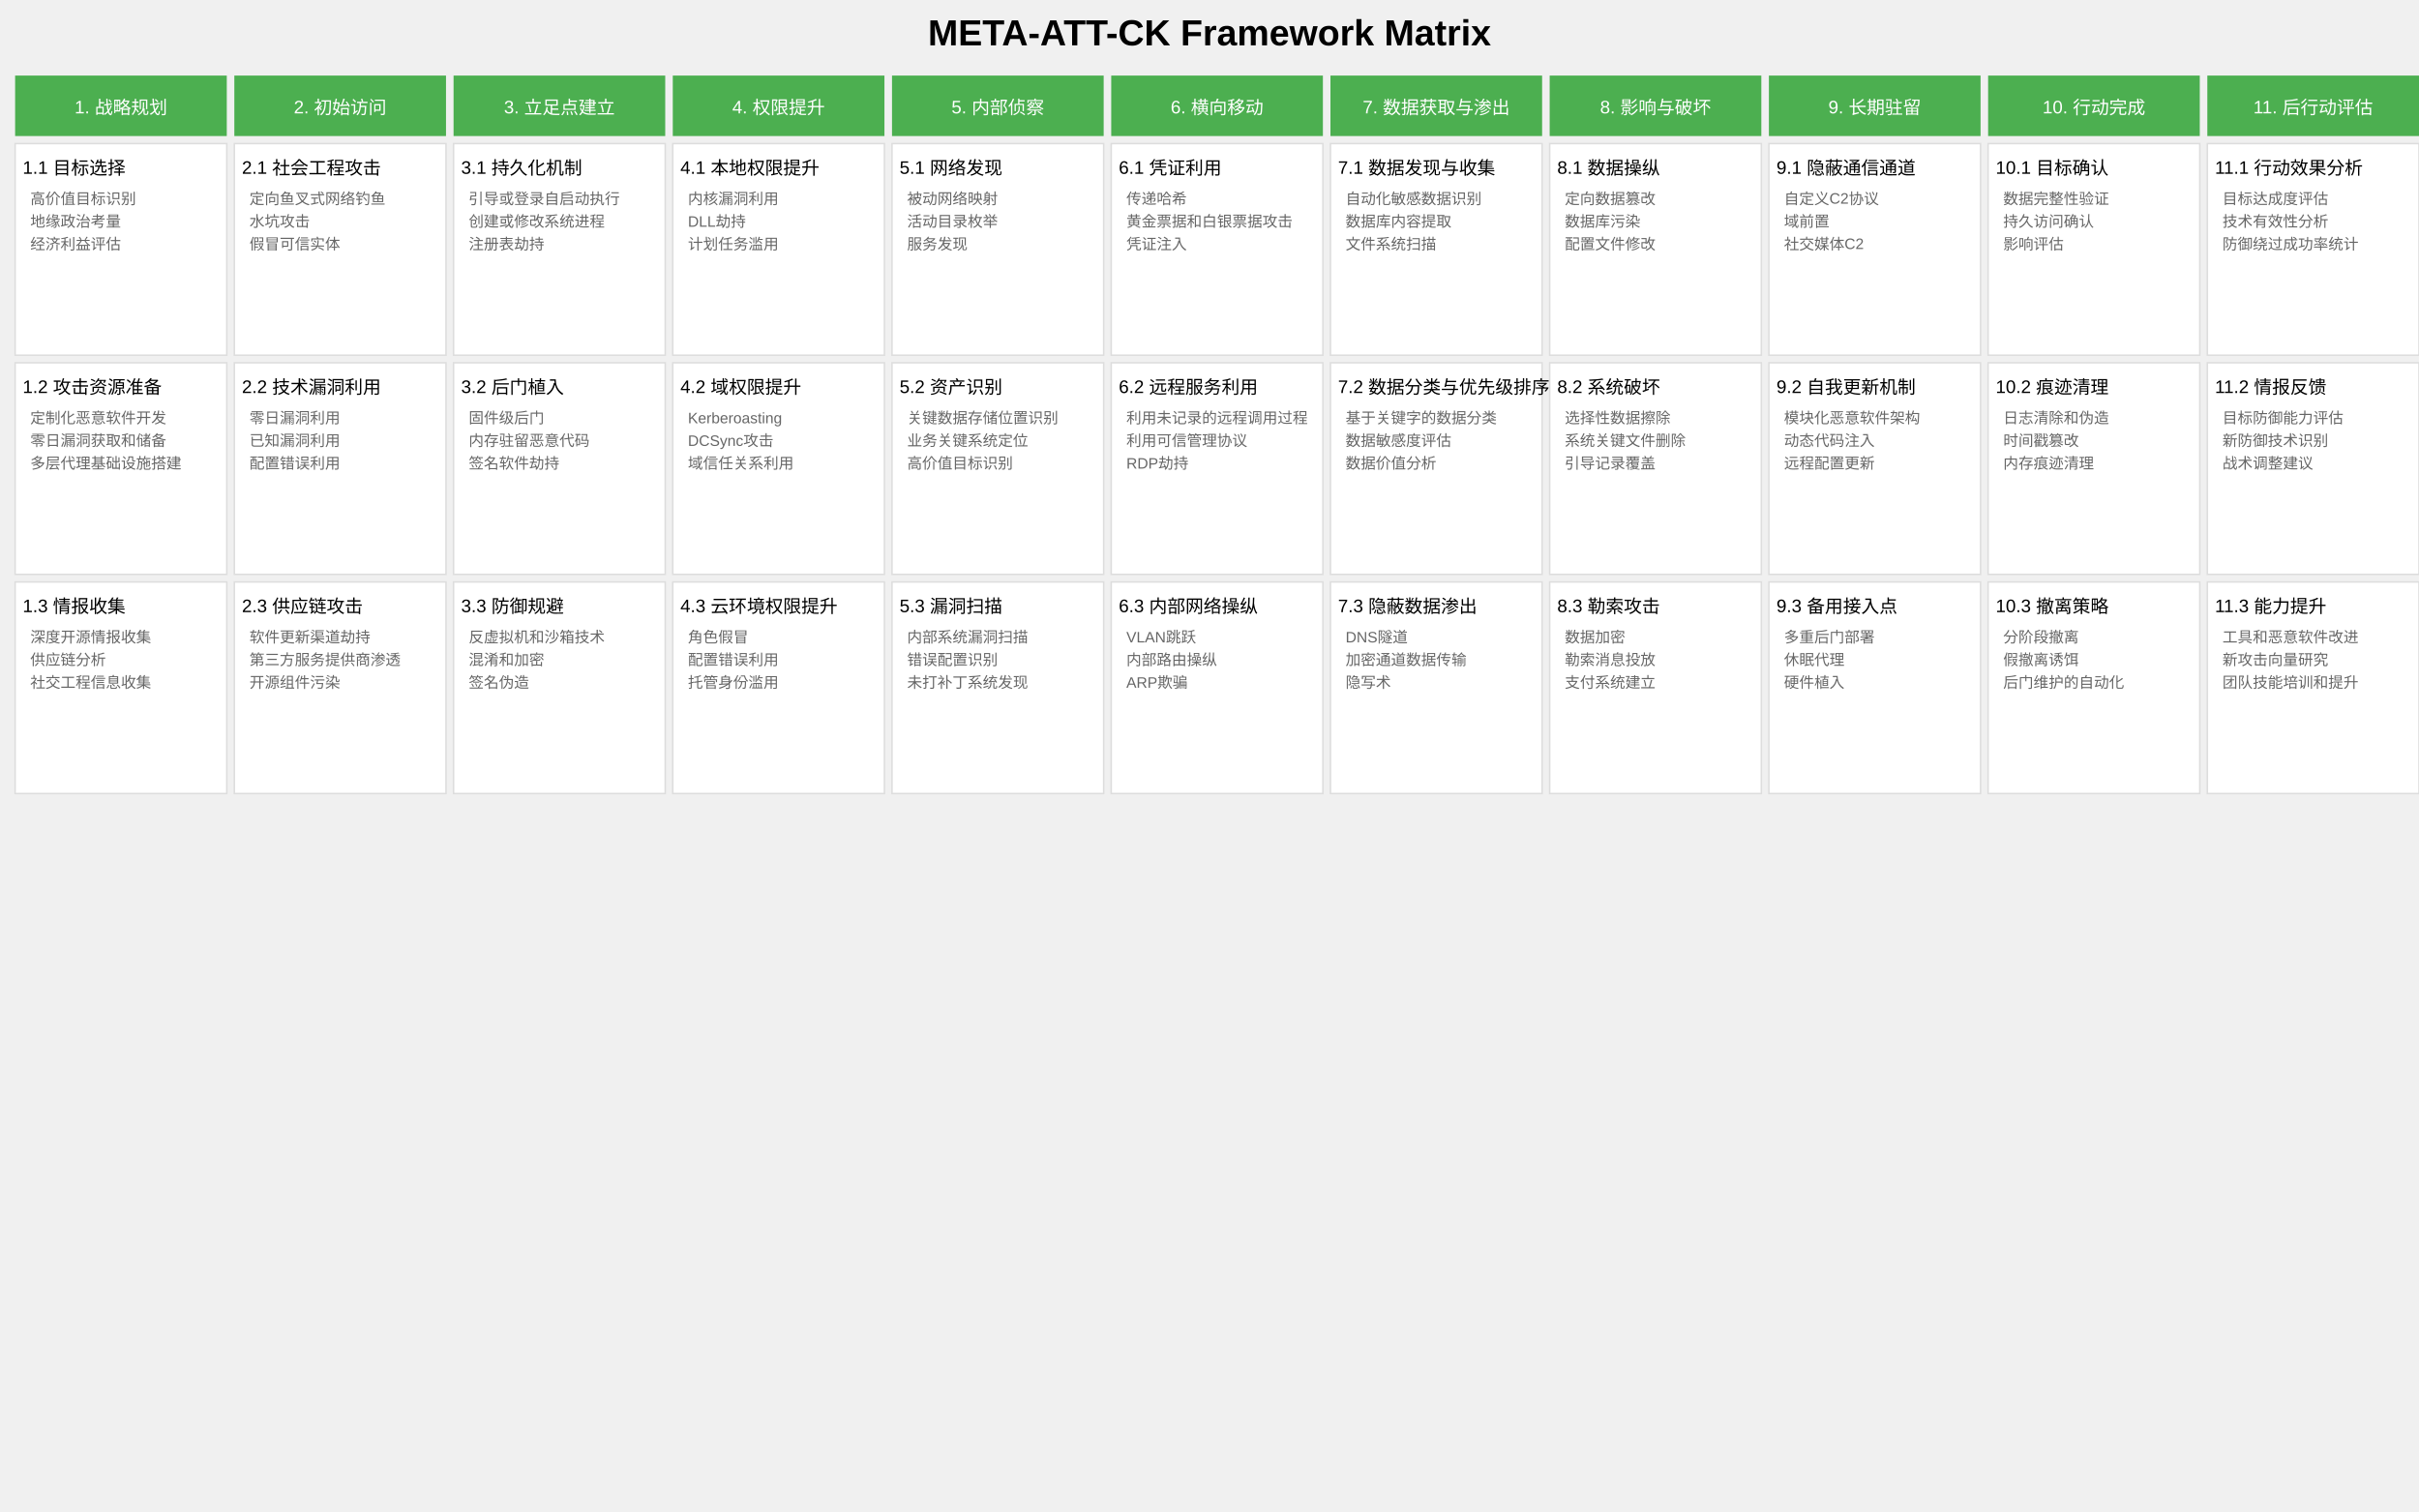
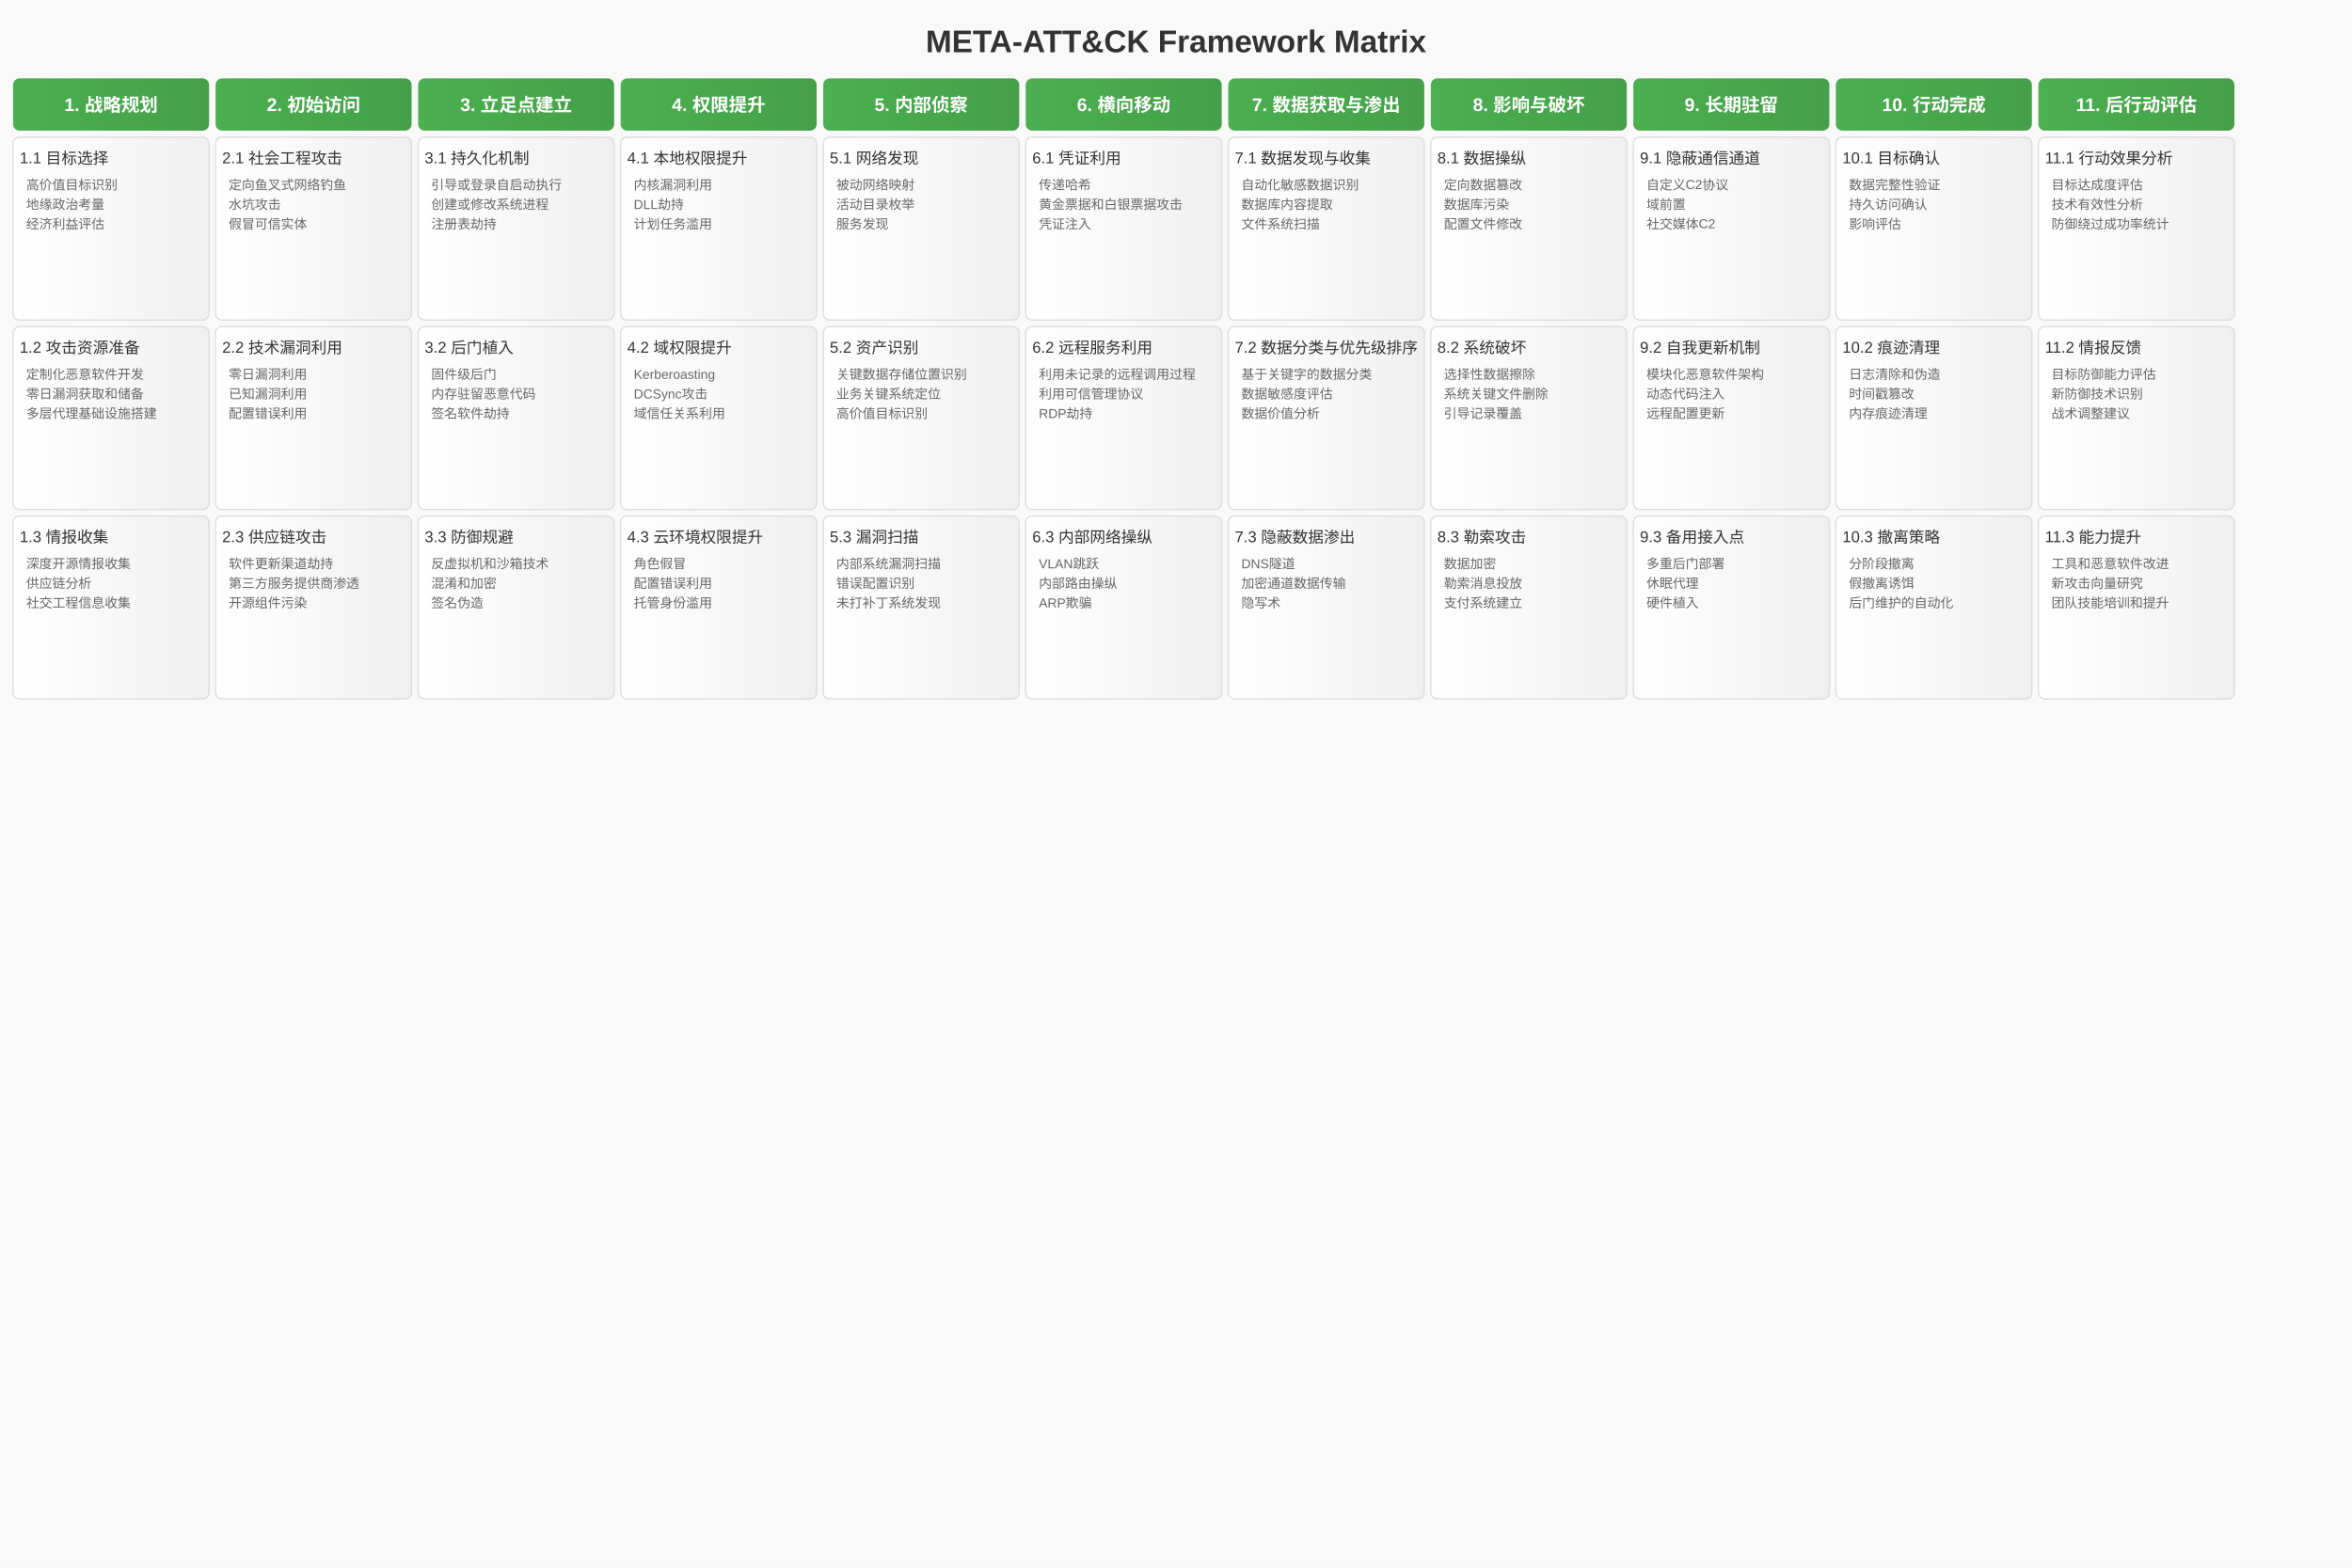
- <svg xmlns="http://www.w3.org/2000/svg" width="1600" height="1000">
+ <svg xmlns="http://www.w3.org/2000/svg" width="1800" height="1200">
+   <defs>
+     <linearGradient id="headerGradient" x1="0%" y1="0%" x2="100%" y2="0%">
+       <stop offset="0%" style="stop-color:#4CAF50;stop-opacity:1" />
+       <stop offset="100%" style="stop-color:#45a049;stop-opacity:1" />
+     </linearGradient>
+     <linearGradient id="cellGradient" x1="0%" y1="0%" x2="100%" y2="0%">
+       <stop offset="0%" style="stop-color:#ffffff;stop-opacity:1" />
+       <stop offset="100%" style="stop-color:#f0f0f0;stop-opacity:1" />
+     </linearGradient>
+   </defs>
  <style>
-         .header { fill: #4CAF50; font-weight: bold; }
-         .cell { fill: white; stroke: #ddd; }
-         .cell:hover { fill: #f9f9f9; }
-         .text { font-family: Arial, sans-serif; font-size: 12px; }
+         .header { fill: url(#headerGradient); }
+         .cell { fill: url(#cellGradient); stroke: #ddd; stroke-width: 1; }
+         .cell:hover { filter: brightness(0.95); }
+         .text { font-family: Arial, sans-serif; font-size: 12px; fill: #333; }
+         .header-text { font-family: Arial, sans-serif; font-size: 14px; fill: white; font-weight: bold; }
        .subtext { font-family: Arial, sans-serif; font-size: 10px; fill: #666; }
    </style>
-   <rect width="100%" height="100%" fill="#f0f0f0" />
-   <text x="800" y="30" font-family="Arial, sans-serif" font-size="24" text-anchor="middle" font-weight="bold">META-ATT-CK Framework Matrix</text>
-   <g>
-     <rect x="10" y="50" width="140" height="40" class="header" />
-     <text x="80" y="75" class="text" fill="white" text-anchor="middle">1. 战略规划</text>
-   </g>
-   <g>
-     <rect x="155" y="50" width="140" height="40" class="header" />
-     <text x="225" y="75" class="text" fill="white" text-anchor="middle">2. 初始访问</text>
-   </g>
-   <g>
-     <rect x="300" y="50" width="140" height="40" class="header" />
-     <text x="370" y="75" class="text" fill="white" text-anchor="middle">3. 立足点建立</text>
-   </g>
-   <g>
-     <rect x="445" y="50" width="140" height="40" class="header" />
-     <text x="515" y="75" class="text" fill="white" text-anchor="middle">4. 权限提升</text>
-   </g>
-   <g>
-     <rect x="590" y="50" width="140" height="40" class="header" />
-     <text x="660" y="75" class="text" fill="white" text-anchor="middle">5. 内部侦察</text>
-   </g>
-   <g>
-     <rect x="735" y="50" width="140" height="40" class="header" />
-     <text x="805" y="75" class="text" fill="white" text-anchor="middle">6. 横向移动</text>
-   </g>
-   <g>
-     <rect x="880" y="50" width="140" height="40" class="header" />
-     <text x="950" y="75" class="text" fill="white" text-anchor="middle">7. 数据获取与渗出</text>
-   </g>
-   <g>
-     <rect x="1025" y="50" width="140" height="40" class="header" />
-     <text x="1095" y="75" class="text" fill="white" text-anchor="middle">8. 影响与破坏</text>
-   </g>
-   <g>
-     <rect x="1170" y="50" width="140" height="40" class="header" />
-     <text x="1240" y="75" class="text" fill="white" text-anchor="middle">9. 长期驻留</text>
-   </g>
-   <g>
-     <rect x="1315" y="50" width="140" height="40" class="header" />
-     <text x="1385" y="75" class="text" fill="white" text-anchor="middle">10. 行动完成</text>
-   </g>
-   <g>
-     <rect x="1460" y="50" width="140" height="40" class="header" />
-     <text x="1530" y="75" class="text" fill="white" text-anchor="middle">11. 后行动评估</text>
-   </g>
-   <g>
-     <rect x="10" y="95" width="140" height="140" class="cell" />
-     <text x="15" y="115" class="text">1.1 目标选择</text>
-     <text x="20" y="135" class="subtext">高价值目标识别</text>
-     <text x="20" y="150" class="subtext">地缘政治考量</text>
-     <text x="20" y="165" class="subtext">经济利益评估</text>
-   </g>
-   <g>
-     <rect x="155" y="95" width="140" height="140" class="cell" />
-     <text x="160" y="115" class="text">2.1 社会工程攻击</text>
-     <text x="165" y="135" class="subtext">定向鱼叉式网络钓鱼</text>
-     <text x="165" y="150" class="subtext">水坑攻击</text>
-     <text x="165" y="165" class="subtext">假冒可信实体</text>
-   </g>
-   <g>
-     <rect x="300" y="95" width="140" height="140" class="cell" />
-     <text x="305" y="115" class="text">3.1 持久化机制</text>
-     <text x="310" y="135" class="subtext">引导或登录自启动执行</text>
-     <text x="310" y="150" class="subtext">创建或修改系统进程</text>
-     <text x="310" y="165" class="subtext">注册表劫持</text>
-   </g>
-   <g>
-     <rect x="445" y="95" width="140" height="140" class="cell" />
-     <text x="450" y="115" class="text">4.1 本地权限提升</text>
-     <text x="455" y="135" class="subtext">内核漏洞利用</text>
-     <text x="455" y="150" class="subtext">DLL劫持</text>
-     <text x="455" y="165" class="subtext">计划任务滥用</text>
-   </g>
-   <g>
-     <rect x="590" y="95" width="140" height="140" class="cell" />
-     <text x="595" y="115" class="text">5.1 网络发现</text>
-     <text x="600" y="135" class="subtext">被动网络映射</text>
-     <text x="600" y="150" class="subtext">活动目录枚举</text>
-     <text x="600" y="165" class="subtext">服务发现</text>
-   </g>
-   <g>
-     <rect x="735" y="95" width="140" height="140" class="cell" />
-     <text x="740" y="115" class="text">6.1 凭证利用</text>
-     <text x="745" y="135" class="subtext">传递哈希</text>
-     <text x="745" y="150" class="subtext">黄金票据和白银票据攻击</text>
-     <text x="745" y="165" class="subtext">凭证注入</text>
-   </g>
-   <g>
-     <rect x="880" y="95" width="140" height="140" class="cell" />
-     <text x="885" y="115" class="text">7.1 数据发现与收集</text>
-     <text x="890" y="135" class="subtext">自动化敏感数据识别</text>
-     <text x="890" y="150" class="subtext">数据库内容提取</text>
-     <text x="890" y="165" class="subtext">文件系统扫描</text>
-   </g>
-   <g>
-     <rect x="1025" y="95" width="140" height="140" class="cell" />
-     <text x="1030" y="115" class="text">8.1 数据操纵</text>
-     <text x="1035" y="135" class="subtext">定向数据篡改</text>
-     <text x="1035" y="150" class="subtext">数据库污染</text>
-     <text x="1035" y="165" class="subtext">配置文件修改</text>
-   </g>
-   <g>
-     <rect x="1170" y="95" width="140" height="140" class="cell" />
-     <text x="1175" y="115" class="text">9.1 隐蔽通信通道</text>
-     <text x="1180" y="135" class="subtext">自定义C2协议</text>
-     <text x="1180" y="150" class="subtext">域前置</text>
-     <text x="1180" y="165" class="subtext">社交媒体C2</text>
-   </g>
-   <g>
-     <rect x="1315" y="95" width="140" height="140" class="cell" />
-     <text x="1320" y="115" class="text">10.1 目标确认</text>
-     <text x="1325" y="135" class="subtext">数据完整性验证</text>
-     <text x="1325" y="150" class="subtext">持久访问确认</text>
-     <text x="1325" y="165" class="subtext">影响评估</text>
-   </g>
-   <g>
-     <rect x="1460" y="95" width="140" height="140" class="cell" />
-     <text x="1465" y="115" class="text">11.1 行动效果分析</text>
-     <text x="1470" y="135" class="subtext">目标达成度评估</text>
-     <text x="1470" y="150" class="subtext">技术有效性分析</text>
-     <text x="1470" y="165" class="subtext">防御绕过成功率统计</text>
-   </g>
-   <g>
-     <rect x="10" y="240" width="140" height="140" class="cell" />
-     <text x="15" y="260" class="text">1.2 攻击资源准备</text>
-     <text x="20" y="280" class="subtext">定制化恶意软件开发</text>
-     <text x="20" y="295" class="subtext">零日漏洞获取和储备</text>
-     <text x="20" y="310" class="subtext">多层代理基础设施搭建</text>
-   </g>
-   <g>
-     <rect x="155" y="240" width="140" height="140" class="cell" />
-     <text x="160" y="260" class="text">2.2 技术漏洞利用</text>
-     <text x="165" y="280" class="subtext">零日漏洞利用</text>
-     <text x="165" y="295" class="subtext">已知漏洞利用</text>
-     <text x="165" y="310" class="subtext">配置错误利用</text>
-   </g>
-   <g>
-     <rect x="300" y="240" width="140" height="140" class="cell" />
-     <text x="305" y="260" class="text">3.2 后门植入</text>
-     <text x="310" y="280" class="subtext">固件级后门</text>
-     <text x="310" y="295" class="subtext">内存驻留恶意代码</text>
-     <text x="310" y="310" class="subtext">签名软件劫持</text>
-   </g>
-   <g>
-     <rect x="445" y="240" width="140" height="140" class="cell" />
-     <text x="450" y="260" class="text">4.2 域权限提升</text>
-     <text x="455" y="280" class="subtext">Kerberoasting</text>
-     <text x="455" y="295" class="subtext">DCSync攻击</text>
-     <text x="455" y="310" class="subtext">域信任关系利用</text>
-   </g>
-   <g>
-     <rect x="590" y="240" width="140" height="140" class="cell" />
-     <text x="595" y="260" class="text">5.2 资产识别</text>
-     <text x="600" y="280" class="subtext">关键数据存储位置识别</text>
-     <text x="600" y="295" class="subtext">业务关键系统定位</text>
-     <text x="600" y="310" class="subtext">高价值目标识别</text>
-   </g>
-   <g>
-     <rect x="735" y="240" width="140" height="140" class="cell" />
-     <text x="740" y="260" class="text">6.2 远程服务利用</text>
-     <text x="745" y="280" class="subtext">利用未记录的远程调用过程</text>
-     <text x="745" y="295" class="subtext">利用可信管理协议</text>
-     <text x="745" y="310" class="subtext">RDP劫持</text>
-   </g>
-   <g>
-     <rect x="880" y="240" width="140" height="140" class="cell" />
-     <text x="885" y="260" class="text">7.2 数据分类与优先级排序</text>
-     <text x="890" y="280" class="subtext">基于关键字的数据分类</text>
-     <text x="890" y="295" class="subtext">数据敏感度评估</text>
-     <text x="890" y="310" class="subtext">数据价值分析</text>
-   </g>
-   <g>
-     <rect x="1025" y="240" width="140" height="140" class="cell" />
-     <text x="1030" y="260" class="text">8.2 系统破坏</text>
-     <text x="1035" y="280" class="subtext">选择性数据擦除</text>
-     <text x="1035" y="295" class="subtext">系统关键文件删除</text>
-     <text x="1035" y="310" class="subtext">引导记录覆盖</text>
-   </g>
-   <g>
-     <rect x="1170" y="240" width="140" height="140" class="cell" />
-     <text x="1175" y="260" class="text">9.2 自我更新机制</text>
-     <text x="1180" y="280" class="subtext">模块化恶意软件架构</text>
-     <text x="1180" y="295" class="subtext">动态代码注入</text>
-     <text x="1180" y="310" class="subtext">远程配置更新</text>
-   </g>
-   <g>
-     <rect x="1315" y="240" width="140" height="140" class="cell" />
-     <text x="1320" y="260" class="text">10.2 痕迹清理</text>
-     <text x="1325" y="280" class="subtext">日志清除和伪造</text>
-     <text x="1325" y="295" class="subtext">时间戳篡改</text>
-     <text x="1325" y="310" class="subtext">内存痕迹清理</text>
-   </g>
-   <g>
-     <rect x="1460" y="240" width="140" height="140" class="cell" />
-     <text x="1465" y="260" class="text">11.2 情报反馈</text>
-     <text x="1470" y="280" class="subtext">目标防御能力评估</text>
-     <text x="1470" y="295" class="subtext">新防御技术识别</text>
-     <text x="1470" y="310" class="subtext">战术调整建议</text>
-   </g>
-   <g>
-     <rect x="10" y="385" width="140" height="140" class="cell" />
-     <text x="15" y="405" class="text">1.3 情报收集</text>
-     <text x="20" y="425" class="subtext">深度开源情报收集</text>
-     <text x="20" y="440" class="subtext">供应链分析</text>
-     <text x="20" y="455" class="subtext">社交工程信息收集</text>
-   </g>
-   <g>
-     <rect x="155" y="385" width="140" height="140" class="cell" />
-     <text x="160" y="405" class="text">2.3 供应链攻击</text>
-     <text x="165" y="425" class="subtext">软件更新渠道劫持</text>
-     <text x="165" y="440" class="subtext">第三方服务提供商渗透</text>
-     <text x="165" y="455" class="subtext">开源组件污染</text>
-   </g>
-   <g>
-     <rect x="300" y="385" width="140" height="140" class="cell" />
-     <text x="305" y="405" class="text">3.3 防御规避</text>
-     <text x="310" y="425" class="subtext">反虚拟机和沙箱技术</text>
-     <text x="310" y="440" class="subtext">混淆和加密</text>
-     <text x="310" y="455" class="subtext">签名伪造</text>
-   </g>
-   <g>
-     <rect x="445" y="385" width="140" height="140" class="cell" />
-     <text x="450" y="405" class="text">4.3 云环境权限提升</text>
-     <text x="455" y="425" class="subtext">角色假冒</text>
-     <text x="455" y="440" class="subtext">配置错误利用</text>
-     <text x="455" y="455" class="subtext">托管身份滥用</text>
-   </g>
-   <g>
-     <rect x="590" y="385" width="140" height="140" class="cell" />
-     <text x="595" y="405" class="text">5.3 漏洞扫描</text>
-     <text x="600" y="425" class="subtext">内部系统漏洞扫描</text>
-     <text x="600" y="440" class="subtext">错误配置识别</text>
-     <text x="600" y="455" class="subtext">未打补丁系统发现</text>
-   </g>
-   <g>
-     <rect x="735" y="385" width="140" height="140" class="cell" />
-     <text x="740" y="405" class="text">6.3 内部网络操纵</text>
-     <text x="745" y="425" class="subtext">VLAN跳跃</text>
-     <text x="745" y="440" class="subtext">内部路由操纵</text>
-     <text x="745" y="455" class="subtext">ARP欺骗</text>
-   </g>
-   <g>
-     <rect x="880" y="385" width="140" height="140" class="cell" />
-     <text x="885" y="405" class="text">7.3 隐蔽数据渗出</text>
-     <text x="890" y="425" class="subtext">DNS隧道</text>
-     <text x="890" y="440" class="subtext">加密通道数据传输</text>
-     <text x="890" y="455" class="subtext">隐写术</text>
-   </g>
-   <g>
-     <rect x="1025" y="385" width="140" height="140" class="cell" />
-     <text x="1030" y="405" class="text">8.3 勒索攻击</text>
-     <text x="1035" y="425" class="subtext">数据加密</text>
-     <text x="1035" y="440" class="subtext">勒索消息投放</text>
-     <text x="1035" y="455" class="subtext">支付系统建立</text>
-   </g>
-   <g>
-     <rect x="1170" y="385" width="140" height="140" class="cell" />
-     <text x="1175" y="405" class="text">9.3 备用接入点</text>
-     <text x="1180" y="425" class="subtext">多重后门部署</text>
-     <text x="1180" y="440" class="subtext">休眠代理</text>
-     <text x="1180" y="455" class="subtext">硬件植入</text>
-   </g>
-   <g>
-     <rect x="1315" y="385" width="140" height="140" class="cell" />
-     <text x="1320" y="405" class="text">10.3 撤离策略</text>
-     <text x="1325" y="425" class="subtext">分阶段撤离</text>
-     <text x="1325" y="440" class="subtext">假撤离诱饵</text>
-     <text x="1325" y="455" class="subtext">后门维护的自动化</text>
-   </g>
-   <g>
-     <rect x="1460" y="385" width="140" height="140" class="cell" />
-     <text x="1465" y="405" class="text">11.3 能力提升</text>
-     <text x="1470" y="425" class="subtext">工具和恶意软件改进</text>
-     <text x="1470" y="440" class="subtext">新攻击向量研究</text>
-     <text x="1470" y="455" class="subtext">团队技能培训和提升</text>
+   <rect width="100%" height="100%" fill="#f9f9f9" />
+   <text x="900" y="40" font-family="Arial, sans-serif" font-size="24" text-anchor="middle" font-weight="bold" fill="#333">META-ATT&amp;CK Framework Matrix</text>
+   <g>
+     <rect x="10" y="60" width="150" height="40" rx="5" ry="5" class="header" />
+     <text x="85" y="85" class="header-text" text-anchor="middle">1. 战略规划</text>
+   </g>
+   <g>
+     <rect x="165" y="60" width="150" height="40" rx="5" ry="5" class="header" />
+     <text x="240" y="85" class="header-text" text-anchor="middle">2. 初始访问</text>
+   </g>
+   <g>
+     <rect x="320" y="60" width="150" height="40" rx="5" ry="5" class="header" />
+     <text x="395" y="85" class="header-text" text-anchor="middle">3. 立足点建立</text>
+   </g>
+   <g>
+     <rect x="475" y="60" width="150" height="40" rx="5" ry="5" class="header" />
+     <text x="550" y="85" class="header-text" text-anchor="middle">4. 权限提升</text>
+   </g>
+   <g>
+     <rect x="630" y="60" width="150" height="40" rx="5" ry="5" class="header" />
+     <text x="705" y="85" class="header-text" text-anchor="middle">5. 内部侦察</text>
+   </g>
+   <g>
+     <rect x="785" y="60" width="150" height="40" rx="5" ry="5" class="header" />
+     <text x="860" y="85" class="header-text" text-anchor="middle">6. 横向移动</text>
+   </g>
+   <g>
+     <rect x="940" y="60" width="150" height="40" rx="5" ry="5" class="header" />
+     <text x="1015" y="85" class="header-text" text-anchor="middle">7. 数据获取与渗出</text>
+   </g>
+   <g>
+     <rect x="1095" y="60" width="150" height="40" rx="5" ry="5" class="header" />
+     <text x="1170" y="85" class="header-text" text-anchor="middle">8. 影响与破坏</text>
+   </g>
+   <g>
+     <rect x="1250" y="60" width="150" height="40" rx="5" ry="5" class="header" />
+     <text x="1325" y="85" class="header-text" text-anchor="middle">9. 长期驻留</text>
+   </g>
+   <g>
+     <rect x="1405" y="60" width="150" height="40" rx="5" ry="5" class="header" />
+     <text x="1480" y="85" class="header-text" text-anchor="middle">10. 行动完成</text>
+   </g>
+   <g>
+     <rect x="1560" y="60" width="150" height="40" rx="5" ry="5" class="header" />
+     <text x="1635" y="85" class="header-text" text-anchor="middle">11. 后行动评估</text>
+   </g>
+   <g>
+     <rect x="10" y="105" width="150" height="140" rx="5" ry="5" class="cell" />
+     <text x="15" y="125" class="text">1.1 目标选择</text>
+     <text x="20" y="145" class="subtext">高价值目标识别</text>
+     <text x="20" y="160" class="subtext">地缘政治考量</text>
+     <text x="20" y="175" class="subtext">经济利益评估</text>
+   </g>
+   <g>
+     <rect x="165" y="105" width="150" height="140" rx="5" ry="5" class="cell" />
+     <text x="170" y="125" class="text">2.1 社会工程攻击</text>
+     <text x="175" y="145" class="subtext">定向鱼叉式网络钓鱼</text>
+     <text x="175" y="160" class="subtext">水坑攻击</text>
+     <text x="175" y="175" class="subtext">假冒可信实体</text>
+   </g>
+   <g>
+     <rect x="320" y="105" width="150" height="140" rx="5" ry="5" class="cell" />
+     <text x="325" y="125" class="text">3.1 持久化机制</text>
+     <text x="330" y="145" class="subtext">引导或登录自启动执行</text>
+     <text x="330" y="160" class="subtext">创建或修改系统进程</text>
+     <text x="330" y="175" class="subtext">注册表劫持</text>
+   </g>
+   <g>
+     <rect x="475" y="105" width="150" height="140" rx="5" ry="5" class="cell" />
+     <text x="480" y="125" class="text">4.1 本地权限提升</text>
+     <text x="485" y="145" class="subtext">内核漏洞利用</text>
+     <text x="485" y="160" class="subtext">DLL劫持</text>
+     <text x="485" y="175" class="subtext">计划任务滥用</text>
+   </g>
+   <g>
+     <rect x="630" y="105" width="150" height="140" rx="5" ry="5" class="cell" />
+     <text x="635" y="125" class="text">5.1 网络发现</text>
+     <text x="640" y="145" class="subtext">被动网络映射</text>
+     <text x="640" y="160" class="subtext">活动目录枚举</text>
+     <text x="640" y="175" class="subtext">服务发现</text>
+   </g>
+   <g>
+     <rect x="785" y="105" width="150" height="140" rx="5" ry="5" class="cell" />
+     <text x="790" y="125" class="text">6.1 凭证利用</text>
+     <text x="795" y="145" class="subtext">传递哈希</text>
+     <text x="795" y="160" class="subtext">黄金票据和白银票据攻击</text>
+     <text x="795" y="175" class="subtext">凭证注入</text>
+   </g>
+   <g>
+     <rect x="940" y="105" width="150" height="140" rx="5" ry="5" class="cell" />
+     <text x="945" y="125" class="text">7.1 数据发现与收集</text>
+     <text x="950" y="145" class="subtext">自动化敏感数据识别</text>
+     <text x="950" y="160" class="subtext">数据库内容提取</text>
+     <text x="950" y="175" class="subtext">文件系统扫描</text>
+   </g>
+   <g>
+     <rect x="1095" y="105" width="150" height="140" rx="5" ry="5" class="cell" />
+     <text x="1100" y="125" class="text">8.1 数据操纵</text>
+     <text x="1105" y="145" class="subtext">定向数据篡改</text>
+     <text x="1105" y="160" class="subtext">数据库污染</text>
+     <text x="1105" y="175" class="subtext">配置文件修改</text>
+   </g>
+   <g>
+     <rect x="1250" y="105" width="150" height="140" rx="5" ry="5" class="cell" />
+     <text x="1255" y="125" class="text">9.1 隐蔽通信通道</text>
+     <text x="1260" y="145" class="subtext">自定义C2协议</text>
+     <text x="1260" y="160" class="subtext">域前置</text>
+     <text x="1260" y="175" class="subtext">社交媒体C2</text>
+   </g>
+   <g>
+     <rect x="1405" y="105" width="150" height="140" rx="5" ry="5" class="cell" />
+     <text x="1410" y="125" class="text">10.1 目标确认</text>
+     <text x="1415" y="145" class="subtext">数据完整性验证</text>
+     <text x="1415" y="160" class="subtext">持久访问确认</text>
+     <text x="1415" y="175" class="subtext">影响评估</text>
+   </g>
+   <g>
+     <rect x="1560" y="105" width="150" height="140" rx="5" ry="5" class="cell" />
+     <text x="1565" y="125" class="text">11.1 行动效果分析</text>
+     <text x="1570" y="145" class="subtext">目标达成度评估</text>
+     <text x="1570" y="160" class="subtext">技术有效性分析</text>
+     <text x="1570" y="175" class="subtext">防御绕过成功率统计</text>
+   </g>
+   <g>
+     <rect x="10" y="250" width="150" height="140" rx="5" ry="5" class="cell" />
+     <text x="15" y="270" class="text">1.2 攻击资源准备</text>
+     <text x="20" y="290" class="subtext">定制化恶意软件开发</text>
+     <text x="20" y="305" class="subtext">零日漏洞获取和储备</text>
+     <text x="20" y="320" class="subtext">多层代理基础设施搭建</text>
+   </g>
+   <g>
+     <rect x="165" y="250" width="150" height="140" rx="5" ry="5" class="cell" />
+     <text x="170" y="270" class="text">2.2 技术漏洞利用</text>
+     <text x="175" y="290" class="subtext">零日漏洞利用</text>
+     <text x="175" y="305" class="subtext">已知漏洞利用</text>
+     <text x="175" y="320" class="subtext">配置错误利用</text>
+   </g>
+   <g>
+     <rect x="320" y="250" width="150" height="140" rx="5" ry="5" class="cell" />
+     <text x="325" y="270" class="text">3.2 后门植入</text>
+     <text x="330" y="290" class="subtext">固件级后门</text>
+     <text x="330" y="305" class="subtext">内存驻留恶意代码</text>
+     <text x="330" y="320" class="subtext">签名软件劫持</text>
+   </g>
+   <g>
+     <rect x="475" y="250" width="150" height="140" rx="5" ry="5" class="cell" />
+     <text x="480" y="270" class="text">4.2 域权限提升</text>
+     <text x="485" y="290" class="subtext">Kerberoasting</text>
+     <text x="485" y="305" class="subtext">DCSync攻击</text>
+     <text x="485" y="320" class="subtext">域信任关系利用</text>
+   </g>
+   <g>
+     <rect x="630" y="250" width="150" height="140" rx="5" ry="5" class="cell" />
+     <text x="635" y="270" class="text">5.2 资产识别</text>
+     <text x="640" y="290" class="subtext">关键数据存储位置识别</text>
+     <text x="640" y="305" class="subtext">业务关键系统定位</text>
+     <text x="640" y="320" class="subtext">高价值目标识别</text>
+   </g>
+   <g>
+     <rect x="785" y="250" width="150" height="140" rx="5" ry="5" class="cell" />
+     <text x="790" y="270" class="text">6.2 远程服务利用</text>
+     <text x="795" y="290" class="subtext">利用未记录的远程调用过程</text>
+     <text x="795" y="305" class="subtext">利用可信管理协议</text>
+     <text x="795" y="320" class="subtext">RDP劫持</text>
+   </g>
+   <g>
+     <rect x="940" y="250" width="150" height="140" rx="5" ry="5" class="cell" />
+     <text x="945" y="270" class="text">7.2 数据分类与优先级排序</text>
+     <text x="950" y="290" class="subtext">基于关键字的数据分类</text>
+     <text x="950" y="305" class="subtext">数据敏感度评估</text>
+     <text x="950" y="320" class="subtext">数据价值分析</text>
+   </g>
+   <g>
+     <rect x="1095" y="250" width="150" height="140" rx="5" ry="5" class="cell" />
+     <text x="1100" y="270" class="text">8.2 系统破坏</text>
+     <text x="1105" y="290" class="subtext">选择性数据擦除</text>
+     <text x="1105" y="305" class="subtext">系统关键文件删除</text>
+     <text x="1105" y="320" class="subtext">引导记录覆盖</text>
+   </g>
+   <g>
+     <rect x="1250" y="250" width="150" height="140" rx="5" ry="5" class="cell" />
+     <text x="1255" y="270" class="text">9.2 自我更新机制</text>
+     <text x="1260" y="290" class="subtext">模块化恶意软件架构</text>
+     <text x="1260" y="305" class="subtext">动态代码注入</text>
+     <text x="1260" y="320" class="subtext">远程配置更新</text>
+   </g>
+   <g>
+     <rect x="1405" y="250" width="150" height="140" rx="5" ry="5" class="cell" />
+     <text x="1410" y="270" class="text">10.2 痕迹清理</text>
+     <text x="1415" y="290" class="subtext">日志清除和伪造</text>
+     <text x="1415" y="305" class="subtext">时间戳篡改</text>
+     <text x="1415" y="320" class="subtext">内存痕迹清理</text>
+   </g>
+   <g>
+     <rect x="1560" y="250" width="150" height="140" rx="5" ry="5" class="cell" />
+     <text x="1565" y="270" class="text">11.2 情报反馈</text>
+     <text x="1570" y="290" class="subtext">目标防御能力评估</text>
+     <text x="1570" y="305" class="subtext">新防御技术识别</text>
+     <text x="1570" y="320" class="subtext">战术调整建议</text>
+   </g>
+   <g>
+     <rect x="10" y="395" width="150" height="140" rx="5" ry="5" class="cell" />
+     <text x="15" y="415" class="text">1.3 情报收集</text>
+     <text x="20" y="435" class="subtext">深度开源情报收集</text>
+     <text x="20" y="450" class="subtext">供应链分析</text>
+     <text x="20" y="465" class="subtext">社交工程信息收集</text>
+   </g>
+   <g>
+     <rect x="165" y="395" width="150" height="140" rx="5" ry="5" class="cell" />
+     <text x="170" y="415" class="text">2.3 供应链攻击</text>
+     <text x="175" y="435" class="subtext">软件更新渠道劫持</text>
+     <text x="175" y="450" class="subtext">第三方服务提供商渗透</text>
+     <text x="175" y="465" class="subtext">开源组件污染</text>
+   </g>
+   <g>
+     <rect x="320" y="395" width="150" height="140" rx="5" ry="5" class="cell" />
+     <text x="325" y="415" class="text">3.3 防御规避</text>
+     <text x="330" y="435" class="subtext">反虚拟机和沙箱技术</text>
+     <text x="330" y="450" class="subtext">混淆和加密</text>
+     <text x="330" y="465" class="subtext">签名伪造</text>
+   </g>
+   <g>
+     <rect x="475" y="395" width="150" height="140" rx="5" ry="5" class="cell" />
+     <text x="480" y="415" class="text">4.3 云环境权限提升</text>
+     <text x="485" y="435" class="subtext">角色假冒</text>
+     <text x="485" y="450" class="subtext">配置错误利用</text>
+     <text x="485" y="465" class="subtext">托管身份滥用</text>
+   </g>
+   <g>
+     <rect x="630" y="395" width="150" height="140" rx="5" ry="5" class="cell" />
+     <text x="635" y="415" class="text">5.3 漏洞扫描</text>
+     <text x="640" y="435" class="subtext">内部系统漏洞扫描</text>
+     <text x="640" y="450" class="subtext">错误配置识别</text>
+     <text x="640" y="465" class="subtext">未打补丁系统发现</text>
+   </g>
+   <g>
+     <rect x="785" y="395" width="150" height="140" rx="5" ry="5" class="cell" />
+     <text x="790" y="415" class="text">6.3 内部网络操纵</text>
+     <text x="795" y="435" class="subtext">VLAN跳跃</text>
+     <text x="795" y="450" class="subtext">内部路由操纵</text>
+     <text x="795" y="465" class="subtext">ARP欺骗</text>
+   </g>
+   <g>
+     <rect x="940" y="395" width="150" height="140" rx="5" ry="5" class="cell" />
+     <text x="945" y="415" class="text">7.3 隐蔽数据渗出</text>
+     <text x="950" y="435" class="subtext">DNS隧道</text>
+     <text x="950" y="450" class="subtext">加密通道数据传输</text>
+     <text x="950" y="465" class="subtext">隐写术</text>
+   </g>
+   <g>
+     <rect x="1095" y="395" width="150" height="140" rx="5" ry="5" class="cell" />
+     <text x="1100" y="415" class="text">8.3 勒索攻击</text>
+     <text x="1105" y="435" class="subtext">数据加密</text>
+     <text x="1105" y="450" class="subtext">勒索消息投放</text>
+     <text x="1105" y="465" class="subtext">支付系统建立</text>
+   </g>
+   <g>
+     <rect x="1250" y="395" width="150" height="140" rx="5" ry="5" class="cell" />
+     <text x="1255" y="415" class="text">9.3 备用接入点</text>
+     <text x="1260" y="435" class="subtext">多重后门部署</text>
+     <text x="1260" y="450" class="subtext">休眠代理</text>
+     <text x="1260" y="465" class="subtext">硬件植入</text>
+   </g>
+   <g>
+     <rect x="1405" y="395" width="150" height="140" rx="5" ry="5" class="cell" />
+     <text x="1410" y="415" class="text">10.3 撤离策略</text>
+     <text x="1415" y="435" class="subtext">分阶段撤离</text>
+     <text x="1415" y="450" class="subtext">假撤离诱饵</text>
+     <text x="1415" y="465" class="subtext">后门维护的自动化</text>
+   </g>
+   <g>
+     <rect x="1560" y="395" width="150" height="140" rx="5" ry="5" class="cell" />
+     <text x="1565" y="415" class="text">11.3 能力提升</text>
+     <text x="1570" y="435" class="subtext">工具和恶意软件改进</text>
+     <text x="1570" y="450" class="subtext">新攻击向量研究</text>
+     <text x="1570" y="465" class="subtext">团队技能培训和提升</text>
  </g>
</svg>
